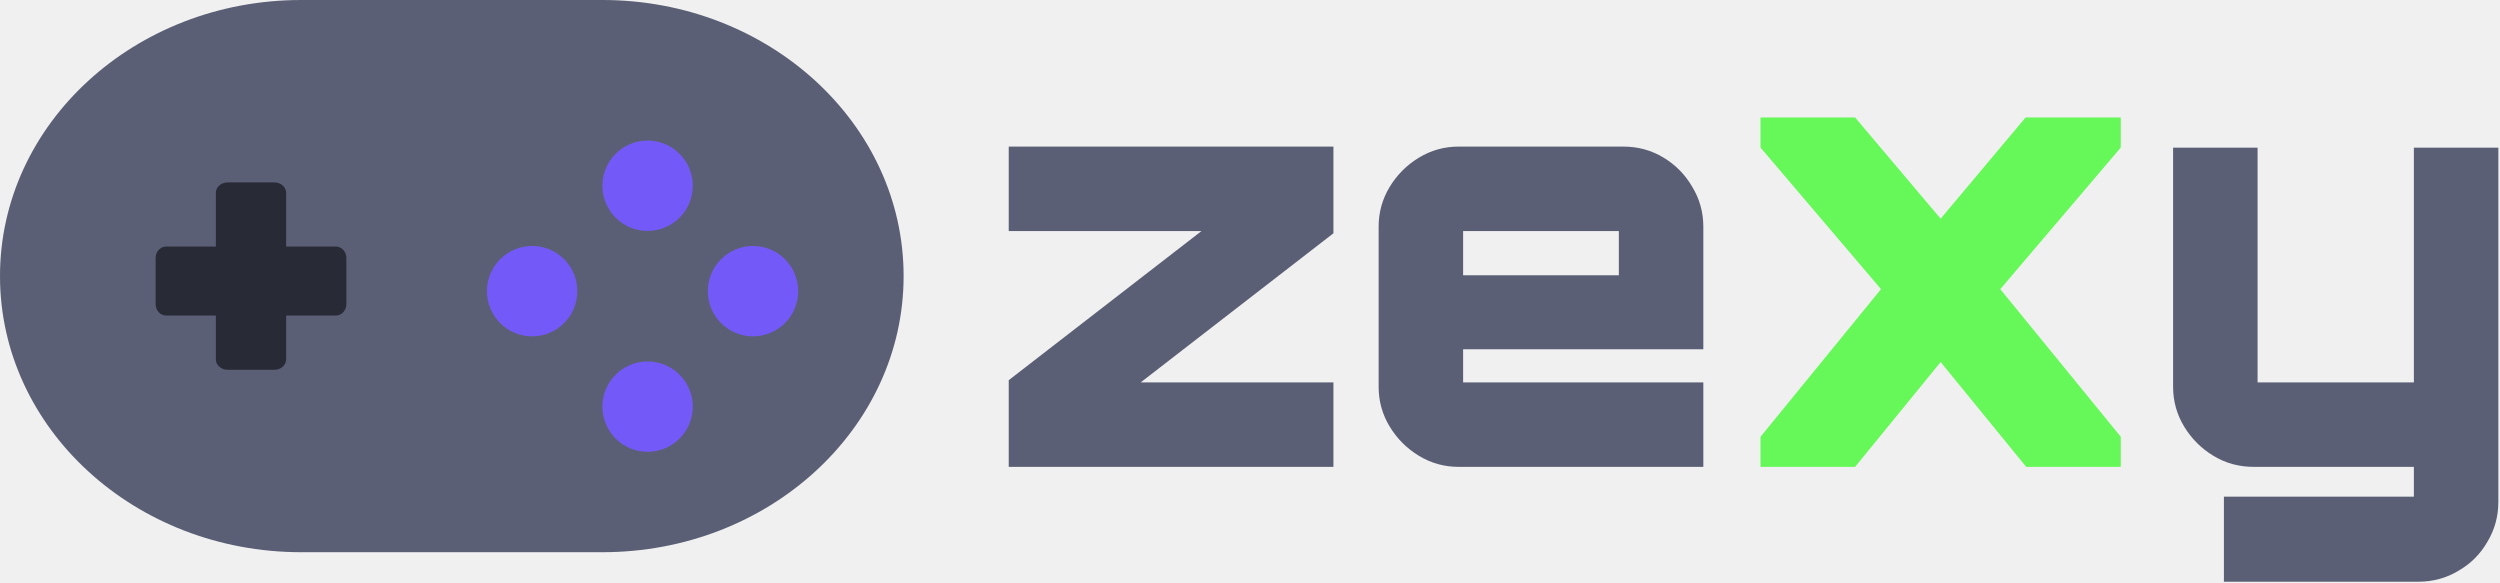
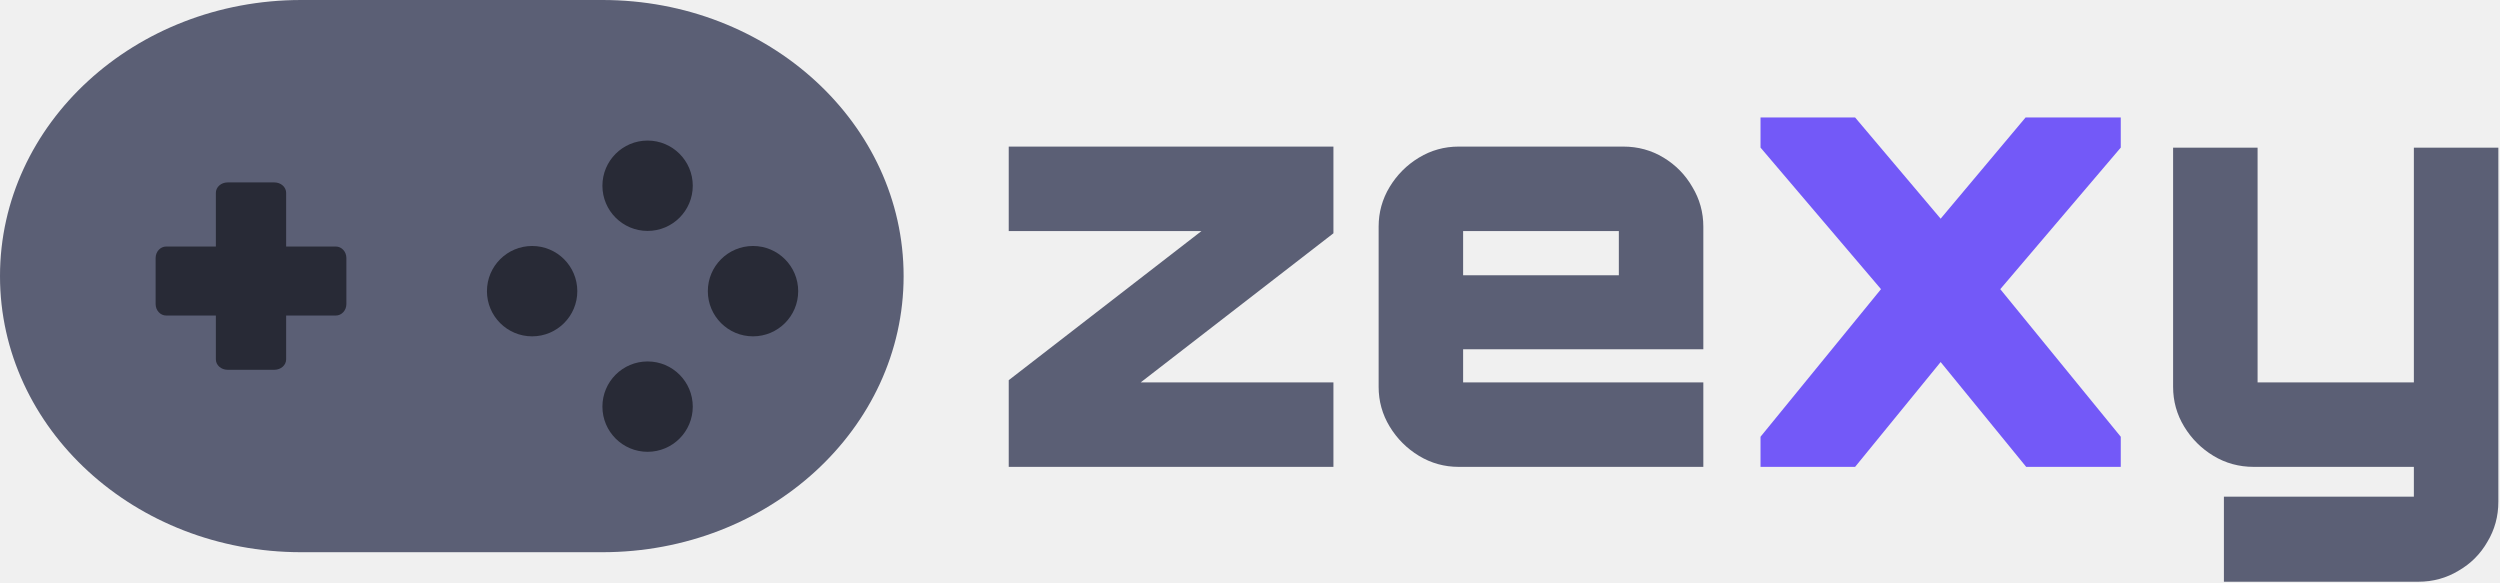
<svg xmlns="http://www.w3.org/2000/svg" width="498" height="116" viewBox="0 0 498 116" fill="none">
  <g clip-path="url(#clip0_13_2)">
    <path d="M120 0H60C26.863 0 0 24.624 0 55C0 85.376 26.863 110 60 110H120C153.137 110 180 85.376 180 55C180 24.624 153.137 0 120 0Z" fill="#5B5F75" />
    <path d="M66.889 49.107H33.111C31.945 49.107 31 50.133 31 51.399V60.566C31 61.831 31.945 62.857 33.111 62.857H66.889C68.055 62.857 69 61.831 69 60.566V51.399C69 50.133 68.055 49.107 66.889 49.107Z" fill="#282A36" />
    <path d="M54.667 36.339H45.333C44.045 36.339 43 37.267 43 38.413V71.587C43 72.732 44.045 73.661 45.333 73.661H54.667C55.955 73.661 57 72.732 57 71.587V38.413C57 37.267 55.955 36.339 54.667 36.339Z" fill="#282A36" />
-     <path d="M129 46C133.971 46 138 41.971 138 37C138 32.029 133.971 28 129 28C124.029 28 120 32.029 120 37C120 41.971 124.029 46 129 46Z" fill="#7359F8" />
-     <path d="M150 67C154.971 67 159 62.971 159 58C159 53.029 154.971 49 150 49C145.029 49 141 53.029 141 58C141 62.971 145.029 67 150 67Z" fill="#7359F8" />
-     <path d="M129 90C133.971 90 138 85.971 138 81C138 76.029 133.971 72 129 72C124.029 72 120 76.029 120 81C120 85.971 124.029 90 129 90Z" fill="#7359F8" />
-     <path d="M106 67C110.971 67 115 62.971 115 58C115 53.029 110.971 49 106 49C101.029 49 97 53.029 97 58C97 62.971 101.029 67 106 67Z" fill="#7359F8" />
+     <path d="M129 46C133.971 46 138 41.971 138 37C138 32.029 133.971 28 129 28C124.029 28 120 32.029 120 37C120 41.971 124.029 46 129 46Z" fill="#282A36" />
+     <path d="M150 67C154.971 67 159 62.971 159 58C159 53.029 154.971 49 150 49C145.029 49 141 53.029 141 58C141 62.971 145.029 67 150 67Z" fill="#282A36" />
+     <path d="M129 90C133.971 90 138 85.971 138 81C138 76.029 133.971 72 129 72C124.029 72 120 76.029 120 81C120 85.971 124.029 90 129 90Z" fill="#282A36" />
+     <path d="M106 67C110.971 67 115 62.971 115 58C115 53.029 110.971 49 106 49C101.029 49 97 53.029 97 58C97 62.971 101.029 67 106 67Z" fill="#282A36" />
    <path d="M200.94 93V75.73L239.33 46.03H200.94V29.2H265.62V46.47L227.23 76.17H265.62V93H200.94ZM290.574 93C287.714 93 285.074 92.267 282.654 90.8C280.234 89.333 278.29 87.39 276.824 84.97C275.357 82.55 274.624 79.91 274.624 77.05V45.15C274.624 42.29 275.357 39.65 276.824 37.23C278.29 34.81 280.234 32.867 282.654 31.4C285.074 29.933 287.714 29.2 290.574 29.2H323.354C326.287 29.2 328.964 29.933 331.384 31.4C333.804 32.867 335.71 34.81 337.104 37.23C338.57 39.65 339.304 42.29 339.304 45.15V69.57H291.454V76.17H339.304V93H290.574ZM291.454 54.83H322.474V46.03H291.454V54.83ZM443.002 115.88V98.94H480.842V93H448.942C446.008 93 443.332 92.267 440.912 90.8C438.492 89.333 436.548 87.39 435.082 84.97C433.615 82.55 432.882 79.91 432.882 77.05V29.42H449.712V76.17H480.842V29.42H497.672V99.93C497.672 102.863 496.938 105.54 495.472 107.96C494.078 110.38 492.172 112.287 489.752 113.68C487.332 115.147 484.655 115.88 481.722 115.88H443.002Z" fill="#5B5F75" />
-     <path d="M350.696 93V87L374.696 57.6L350.696 29.4V23.4H369.536L386.576 43.56L403.496 23.4H422.456V29.4L398.456 57.6L422.456 87V93H403.616L386.576 72.12L369.536 93H350.696Z" fill="#66F859" />
+     <path d="M350.696 93V87L374.696 57.6L350.696 29.4V23.4H369.536L386.576 43.56L403.496 23.4H422.456V29.4L398.456 57.6L422.456 87V93H403.616L386.576 72.12L369.536 93H350.696Z" fill="#7359F8" />
  </g>
  <defs>
    <clipPath id="clip0_13_2">
      <rect width="498" height="116" fill="white" />
    </clipPath>
  </defs>
</svg>
